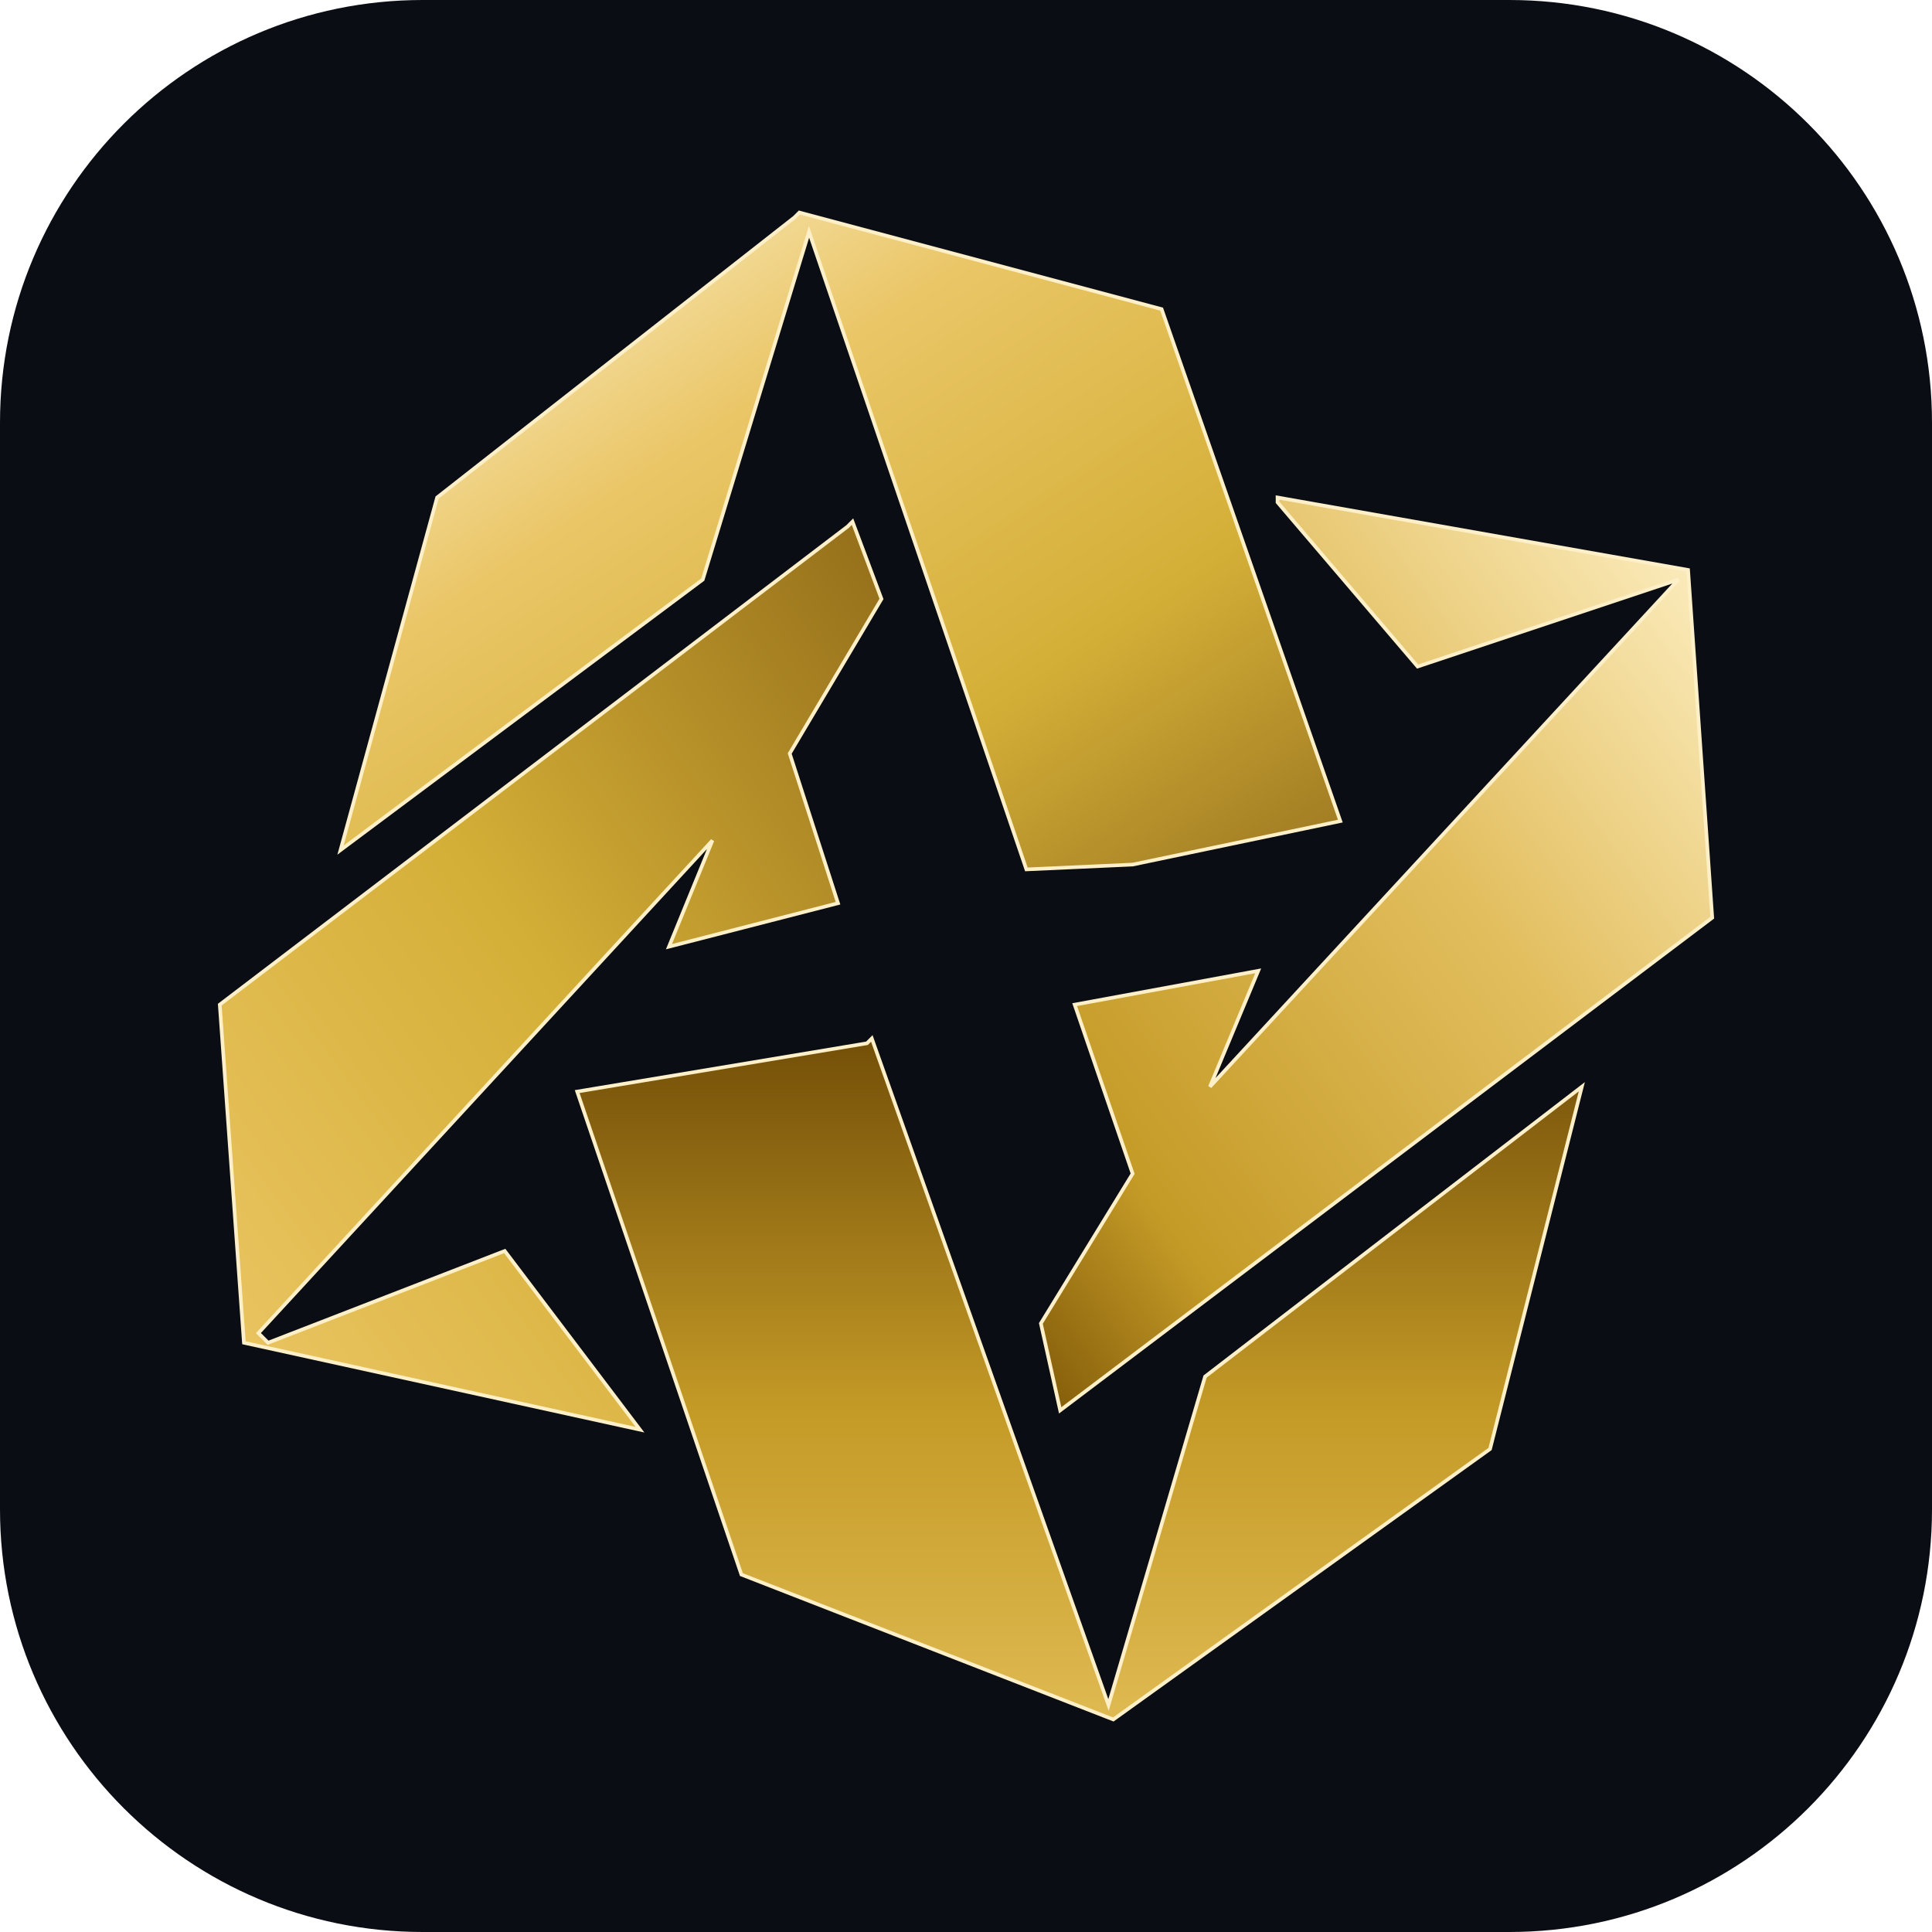
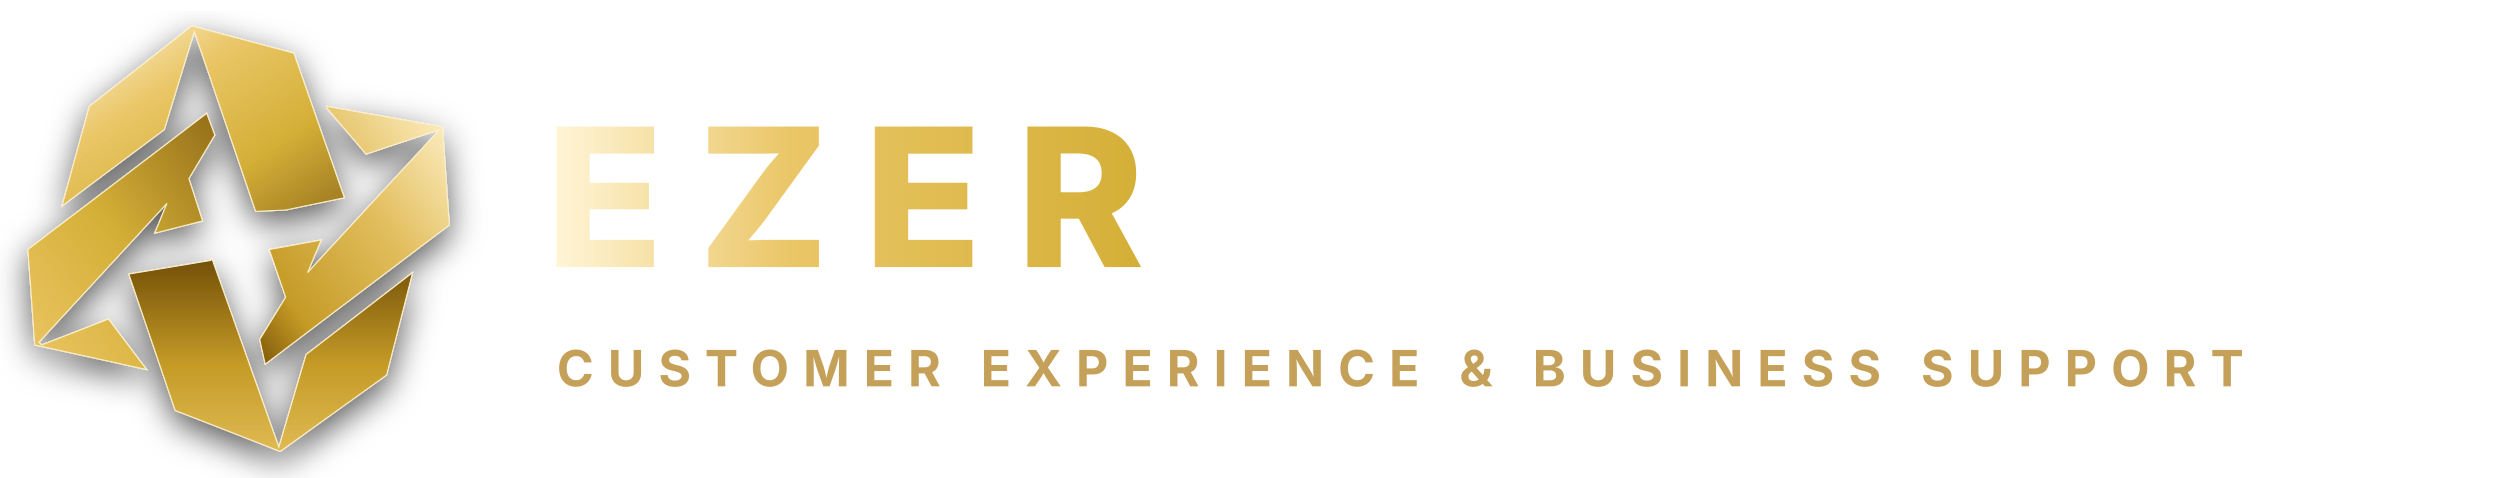
- <svg xmlns="http://www.w3.org/2000/svg" viewBox="0 0 64 64" width="64" height="64">
+ <svg xmlns="http://www.w3.org/2000/svg" viewBox="0 0 440 84" width="440" height="84">
  <defs>
    <linearGradient id="goldArm0" x1="0%" y1="0%" x2="100%" y2="100%">
      <stop offset="0%" stop-color="#FFF8E0" />
      <stop offset="35%" stop-color="#EAC667" />
      <stop offset="70%" stop-color="#D4AF37" />
      <stop offset="100%" stop-color="#9C7721" />
    </linearGradient>
    <linearGradient id="goldArm1" x1="100%" y1="0%" x2="0%" y2="100%">
      <stop offset="0%" stop-color="#FFF2CA" />
      <stop offset="40%" stop-color="#E2BE5E" />
      <stop offset="80%" stop-color="#C59B27" />
      <stop offset="100%" stop-color="#805908" />
    </linearGradient>
    <linearGradient id="goldArm2" x1="0%" y1="100%" x2="100%" y2="0%">
      <stop offset="0%" stop-color="#ECC665" />
      <stop offset="50%" stop-color="#D4AF37" />
      <stop offset="100%" stop-color="#946E19" />
    </linearGradient>
    <linearGradient id="goldArm3" x1="50%" y1="100%" x2="50%" y2="0%">
      <stop offset="0%" stop-color="#DFBA52" />
      <stop offset="45%" stop-color="#C59B27" />
      <stop offset="100%" stop-color="#734F08" />
    </linearGradient>
    <linearGradient id="textGold" x1="0%" y1="0%" x2="100%" y2="0%">
      <stop offset="0%" stop-color="#FFF5D6" />
      <stop offset="40%" stop-color="#EAC667" />
      <stop offset="100%" stop-color="#D4AF37" />
    </linearGradient>
    <filter id="markShadow" x="-30%" y="-30%" width="160%" height="160%">
      <feDropShadow dx="0" dy="8" stdDeviation="12" flood-color="#000" flood-opacity="0.65" />
    </filter>
  </defs>
-   <rect width="64" height="64" rx="14" fill="#0A0E14" />
-   <g transform="translate(32, 32) scale(0.16)">
+   <g transform="translate(42, 42) scale(0.24)" filter="url(#markShadow)">
    <path d="M -34.5,-156.0 L 40.5,-136.0 L 77.5,-30.0 L 34.5,-21.0 L 12.5,-20.0 L -32.5,-152.0 L -54.5,-80.0 L -129.5,-24.0 L -109.5,-97.0 L -35.5,-155.0 Z" fill="url(#goldArm0)" stroke="#FDF0C8" stroke-width="0.75" />
    <path d="M 64.5,-97.0 L 149.5,-82.0 L 154.5,-10.0 L 19.5,92.0 L 15.5,74.0 L 34.5,43.0 L 22.5,8.0 L 60.5,1.0 L 50.5,25.0 L 147.5,-80.0 L 93.5,-62.0 L 64.5,-96.0 Z" fill="url(#goldArm1)" stroke="#FDF0C8" stroke-width="0.75" />
    <path d="M -23.5,-92.0 L -17.5,-76.0 L -36.5,-44.0 L -26.5,-13.0 L -61.5,-4.0 L -52.5,-26.0 L -146.5,76.0 L -144.5,78.0 L -95.5,59.0 L -67.5,96.0 L -149.5,78.0 L -154.5,8.0 L -24.5,-91.0 Z" fill="url(#goldArm2)" stroke="#FDF0C8" stroke-width="0.75" />
    <path d="M -19.5,15.0 L 29.5,153.0 L 49.5,85.0 L 127.5,25.0 L 108.5,100.0 L 30.5,156.0 L -46.5,126.0 L -80.5,26.0 L -20.5,16.0 Z" fill="url(#goldArm3)" stroke="#FDF0C8" stroke-width="0.75" />
  </g>
+   <text x="96" y="47" font-family="'Inter', -apple-system, BlinkMacSystemFont, sans-serif" font-weight="800" font-size="34" letter-spacing="0.18em" fill="url(#textGold)">EZER</text>
+   <text x="98" y="68" font-family="'Inter', -apple-system, BlinkMacSystemFont, sans-serif" font-weight="700" font-size="8.8" letter-spacing="0.28em" fill="#C5A059">CUSTOMER EXPERIENCE &amp; BUSINESS SUPPORT</text>
</svg>
